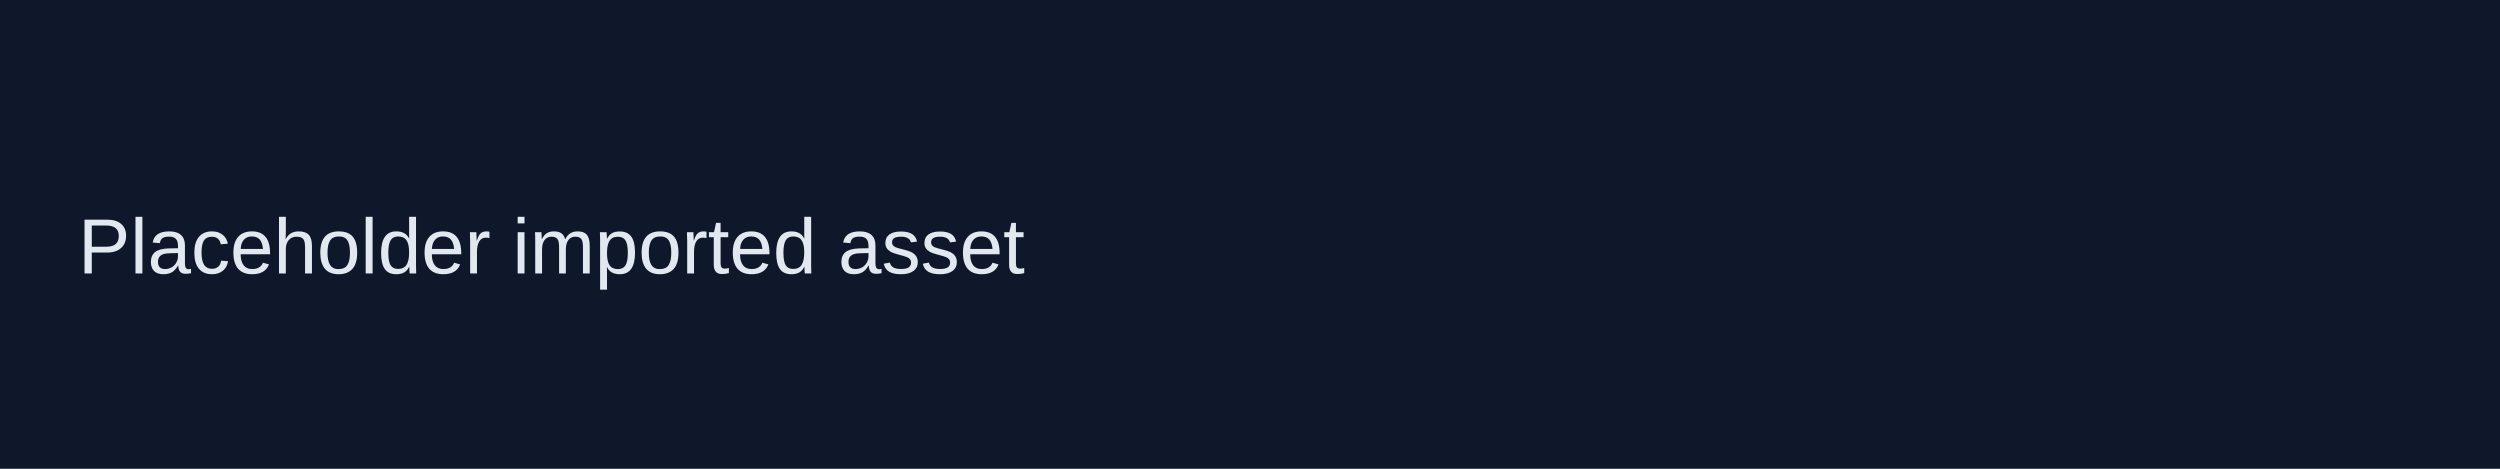
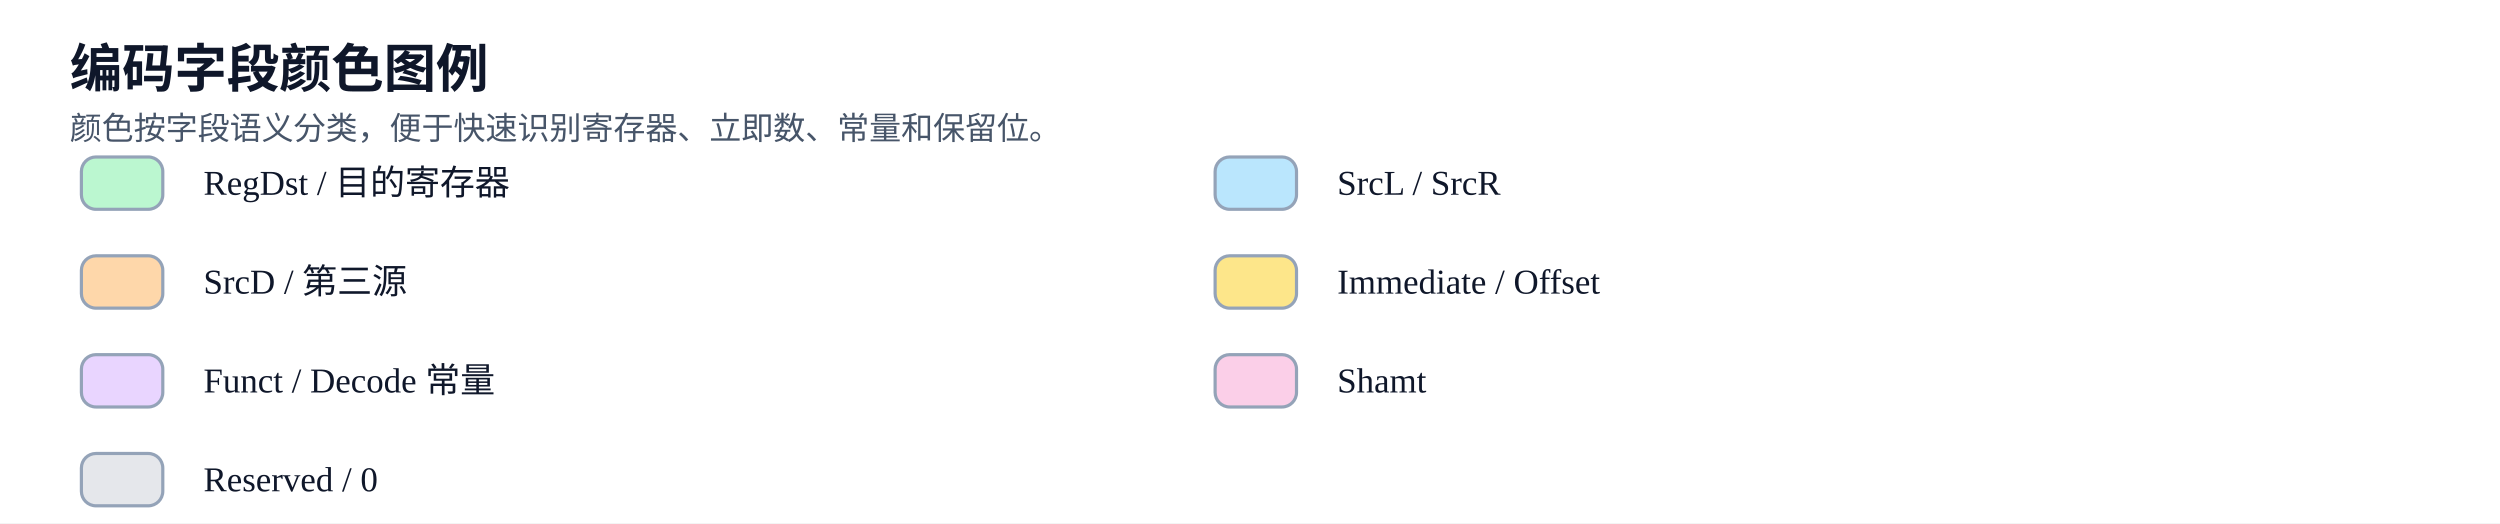
- <svg xmlns="http://www.w3.org/2000/svg" width="640" height="120" viewBox="0 0 640 120">
-   <rect width="640" height="120" fill="#0f172a" />
-   <text x="20" y="70" fill="#e2e8f0" font-family="Arial, sans-serif" font-size="20">Placeholder imported asset</text>
+ <svg xmlns="http://www.w3.org/2000/svg" viewBox="0 0 860 180" width="860" height="180">
+   <rect width="860" height="180" fill="#ffffff" />
+   <text x="24" y="30" font-size="18" font-weight="700" fill="#0f172a">编码字段颜色图例</text>
+   <text x="24" y="48" font-size="11" fill="#475569">颜色按字段语义分类，便于快速识别寄存器、立即数、常量和保留位。</text>
+   <rect x="28" y="54" width="28" height="18" rx="5" fill="#bbf7d0" stroke="#94a3b8" stroke-width="1.1" />
+   <text x="70" y="67" font-size="12" fill="#0f172a">RegDst / 目的寄存器</text>
+   <rect x="418" y="54" width="28" height="18" rx="5" fill="#bae6fd" stroke="#94a3b8" stroke-width="1.1" />
+   <text x="460" y="67" font-size="12" fill="#0f172a">SrcL / SrcR</text>
+   <rect x="28" y="88" width="28" height="18" rx="5" fill="#fed7aa" stroke="#94a3b8" stroke-width="1.1" />
+   <text x="70" y="101" font-size="12" fill="#0f172a">SrcD / 第三源</text>
+   <rect x="418" y="88" width="28" height="18" rx="5" fill="#fde68a" stroke="#94a3b8" stroke-width="1.1" />
+   <text x="460" y="101" font-size="12" fill="#0f172a">Immediate / Offset</text>
+   <rect x="28" y="122" width="28" height="18" rx="5" fill="#e9d5ff" stroke="#94a3b8" stroke-width="1.1" />
+   <text x="70" y="135" font-size="12" fill="#0f172a">Funct / Decode 常量</text>
+   <rect x="418" y="122" width="28" height="18" rx="5" fill="#fbcfe8" stroke="#94a3b8" stroke-width="1.1" />
+   <text x="460" y="135" font-size="12" fill="#0f172a">Shamt</text>
+   <rect x="28" y="156" width="28" height="18" rx="5" fill="#e5e7eb" stroke="#94a3b8" stroke-width="1.1" />
+   <text x="70" y="169" font-size="12" fill="#0f172a">Reserved / 0</text>
</svg>
